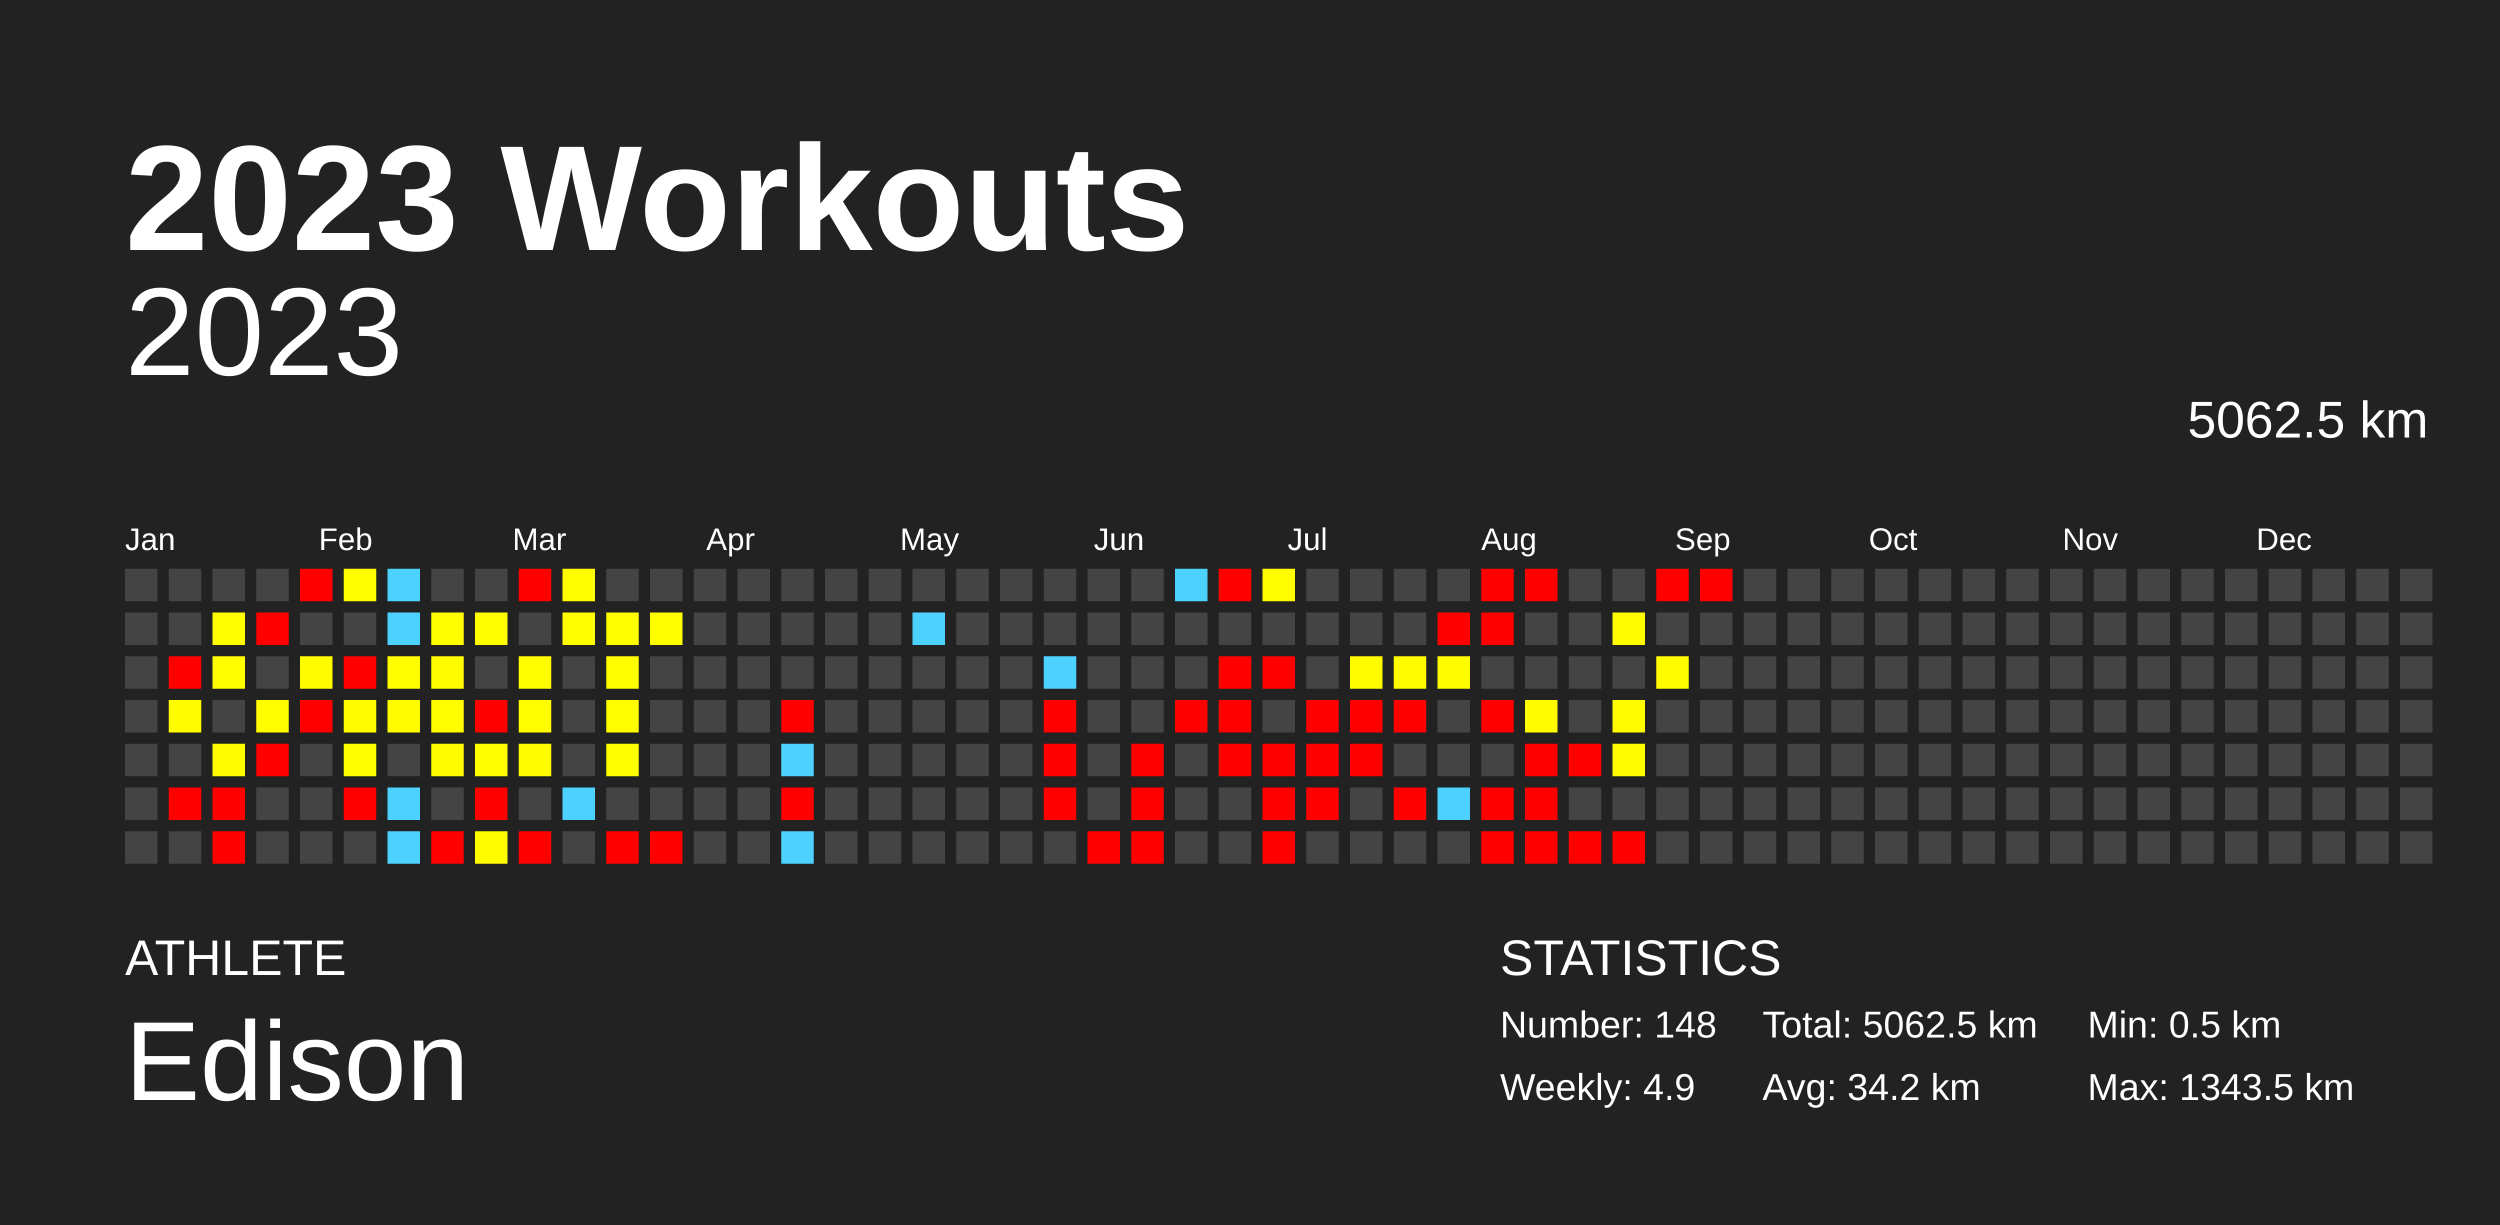
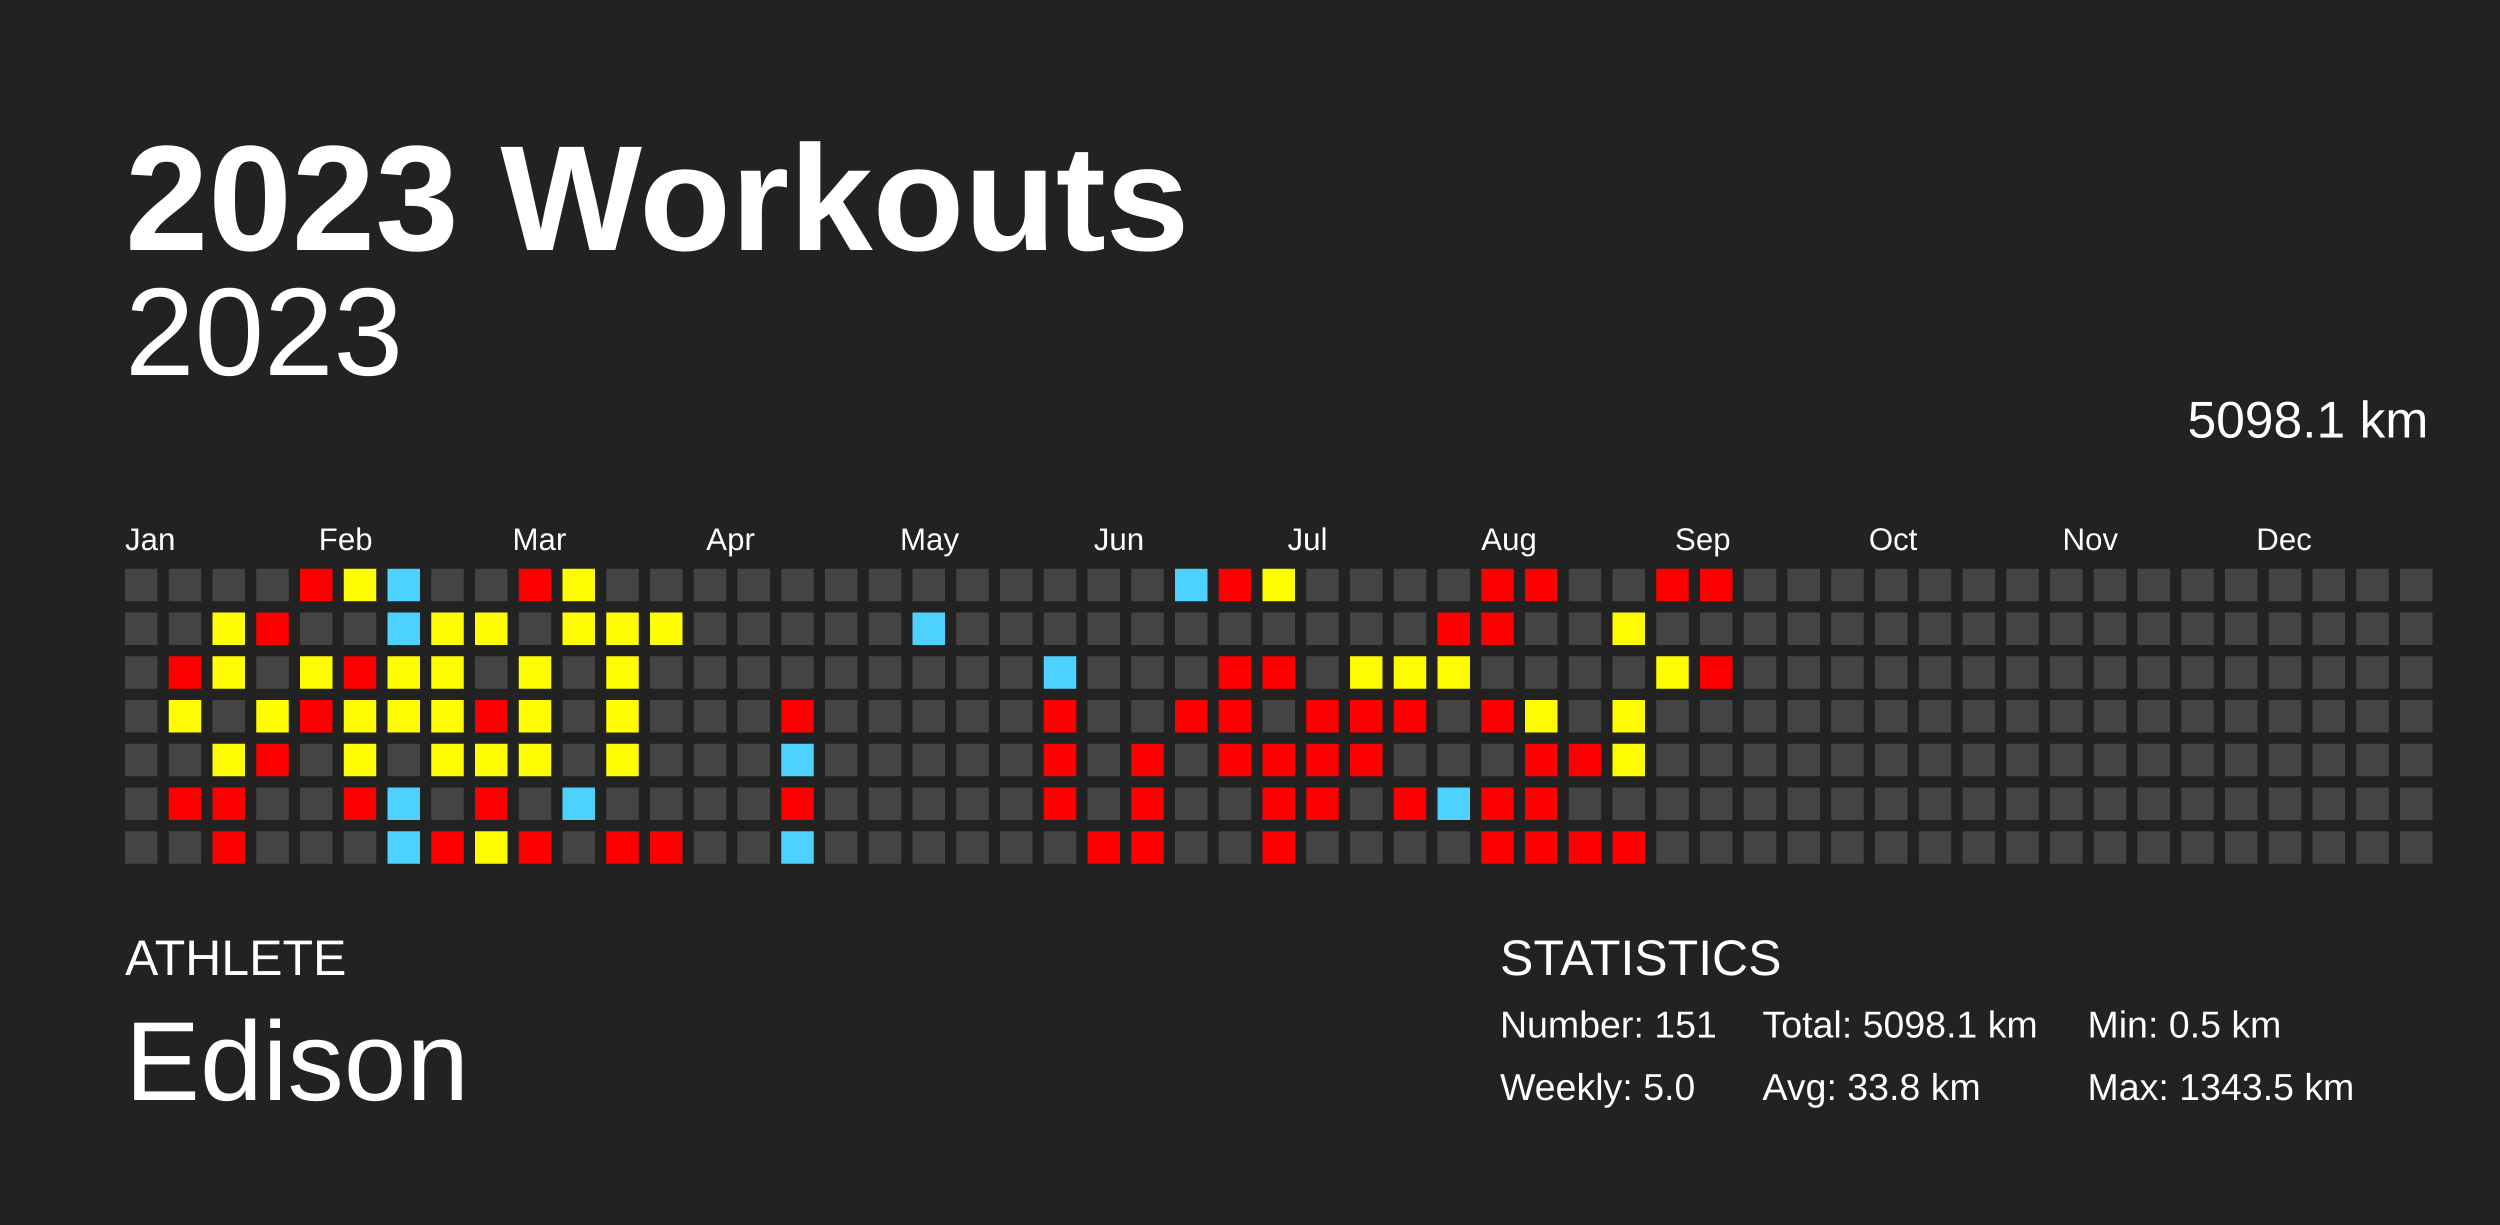
<svg xmlns="http://www.w3.org/2000/svg" baseProfile="full" height="98mm" version="1.1" viewBox="0,0,200,98" width="200mm">
  <defs />
  <rect fill="#222222" height="98" width="200" x="0" y="0" />
  <text fill="#FFFFFF" style="font-size:12px; font-family:Arial; font-weight:bold;" x="10" y="20">2023 Workouts</text>
  <text fill="#FFFFFF" style="font-size:4px; font-family:Arial" x="10" y="78">ATHLETE</text>
  <text fill="#FFFFFF" style="font-size:9px; font-family:Arial" x="10" y="88">Edison</text>
  <text fill="#FFFFFF" style="font-size:4px; font-family:Arial" x="120" y="78">STATISTICS</text>
-   <text fill="#FFFFFF" style="font-size:3px; font-family:Arial" x="120" y="83">Number: 148</text>
-   <text fill="#FFFFFF" style="font-size:3px; font-family:Arial" x="120" y="88">Weekly: 4.9</text>
-   <text fill="#FFFFFF" style="font-size:3px; font-family:Arial" x="141" y="83">Total: 5062.5 km</text>
-   <text fill="#FFFFFF" style="font-size:3px; font-family:Arial" x="141" y="88">Avg: 34.2 km</text>
+   <text fill="#FFFFFF" style="font-size:3px; font-family:Arial" x="120" y="83">Number: 151</text>
+   <text fill="#FFFFFF" style="font-size:3px; font-family:Arial" x="120" y="88">Weekly: 5.0</text>
+   <text fill="#FFFFFF" style="font-size:3px; font-family:Arial" x="141" y="83">Total: 5098.1 km</text>
+   <text fill="#FFFFFF" style="font-size:3px; font-family:Arial" x="141" y="88">Avg: 33.8 km</text>
  <text fill="#FFFFFF" style="font-size:3px; font-family:Arial" x="167" y="83">Min: 0.5 km</text>
  <text fill="#FFFFFF" style="font-size:3px; font-family:Arial" x="167" y="88">Max: 1343.5 km</text>
  <text alignment-baseline="hanging" fill="#FFFFFF" style="font-size:10.0px; font-family:Arial;" x="10" y="30">2023</text>
-   <text alignment-baseline="hanging" fill="#FFFFFF" style="font-size:4.125px; font-family:Arial;" x="175" y="35">5062.5 km</text>
+   <text alignment-baseline="hanging" fill="#FFFFFF" style="font-size:4.125px; font-family:Arial;" x="175" y="35">5098.1 km</text>
  <text fill="#FFFFFF" style="font-size:2.5px; font-family:Arial" x="10.0" y="44">Jan</text>
  <text fill="#FFFFFF" style="font-size:2.5px; font-family:Arial" x="25.5" y="44">Feb</text>
  <text fill="#FFFFFF" style="font-size:2.5px; font-family:Arial" x="41.0" y="44">Mar</text>
  <text fill="#FFFFFF" style="font-size:2.5px; font-family:Arial" x="56.5" y="44">Apr</text>
  <text fill="#FFFFFF" style="font-size:2.5px; font-family:Arial" x="72.0" y="44">May</text>
  <text fill="#FFFFFF" style="font-size:2.5px; font-family:Arial" x="87.5" y="44">Jun</text>
  <text fill="#FFFFFF" style="font-size:2.5px; font-family:Arial" x="103.0" y="44">Jul</text>
  <text fill="#FFFFFF" style="font-size:2.5px; font-family:Arial" x="118.5" y="44">Aug</text>
  <text fill="#FFFFFF" style="font-size:2.5px; font-family:Arial" x="134.0" y="44">Sep</text>
  <text fill="#FFFFFF" style="font-size:2.5px; font-family:Arial" x="149.5" y="44">Oct</text>
  <text fill="#FFFFFF" style="font-size:2.5px; font-family:Arial" x="165.0" y="44">Nov</text>
  <text fill="#FFFFFF" style="font-size:2.5px; font-family:Arial" x="180.5" y="44">Dec</text>
  <rect fill="#444444" height="2.6" width="2.6" x="10.0" y="45.5" />
  <rect fill="#444444" height="2.6" width="2.6" x="10.0" y="49.0" />
  <rect fill="#444444" height="2.6" width="2.6" x="10.0" y="52.5" />
  <rect fill="#444444" height="2.6" width="2.6" x="10.0" y="56.0" />
  <rect fill="#444444" height="2.6" width="2.6" x="10.0" y="59.5" />
  <rect fill="#444444" height="2.6" width="2.6" x="10.0" y="63.0" />
  <rect fill="#444444" height="2.6" width="2.6" x="10.0" y="66.5" />
  <rect fill="#444444" height="2.6" width="2.6" x="13.5" y="45.5" />
  <rect fill="#444444" height="2.6" width="2.6" x="13.5" y="49.0" />
  <rect fill="red" height="2.6" width="2.6" x="13.5" y="52.5" />
  <rect fill="#fffc00" height="2.6" width="2.6" x="13.5" y="56.0" />
  <rect fill="#444444" height="2.6" width="2.6" x="13.5" y="59.5" />
  <rect fill="red" height="2.6" width="2.6" x="13.5" y="63.0" />
  <rect fill="#444444" height="2.6" width="2.6" x="13.5" y="66.5" />
  <rect fill="#444444" height="2.6" width="2.6" x="17.0" y="45.5" />
  <rect fill="#fffd00" height="2.6" width="2.6" x="17.0" y="49.0" />
  <rect fill="#fffd00" height="2.6" width="2.6" x="17.0" y="52.5" />
  <rect fill="#444444" height="2.6" width="2.6" x="17.0" y="56.0" />
  <rect fill="#fffc00" height="2.6" width="2.6" x="17.0" y="59.5" />
  <rect fill="red" height="2.6" width="2.6" x="17.0" y="63.0" />
  <rect fill="red" height="2.6" width="2.6" x="17.0" y="66.5" />
  <rect fill="#444444" height="2.6" width="2.6" x="20.5" y="45.5" />
  <rect fill="red" height="2.6" width="2.6" x="20.5" y="49.0" />
  <rect fill="#444444" height="2.6" width="2.6" x="20.5" y="52.5" />
  <rect fill="#fffd00" height="2.6" width="2.6" x="20.5" y="56.0" />
  <rect fill="red" height="2.6" width="2.6" x="20.5" y="59.5" />
  <rect fill="#444444" height="2.6" width="2.6" x="20.5" y="63.0" />
  <rect fill="#444444" height="2.6" width="2.6" x="20.5" y="66.5" />
  <rect fill="red" height="2.6" width="2.6" x="24.0" y="45.5" />
  <rect fill="#444444" height="2.6" width="2.6" x="24.0" y="49.0" />
  <rect fill="#fffc00" height="2.6" width="2.6" x="24.0" y="52.5" />
  <rect fill="red" height="2.6" width="2.6" x="24.0" y="56.0" />
  <rect fill="#444444" height="2.6" width="2.6" x="24.0" y="59.5" />
  <rect fill="#444444" height="2.6" width="2.6" x="24.0" y="63.0" />
  <rect fill="#444444" height="2.6" width="2.6" x="24.0" y="66.5" />
  <rect fill="#fffd00" height="2.6" width="2.6" x="27.5" y="45.5" />
  <rect fill="#444444" height="2.6" width="2.6" x="27.5" y="49.0" />
  <rect fill="red" height="2.6" width="2.6" x="27.5" y="52.5" />
  <rect fill="#fffc00" height="2.6" width="2.6" x="27.5" y="56.0" />
  <rect fill="#fffd00" height="2.6" width="2.6" x="27.5" y="59.5" />
  <rect fill="red" height="2.6" width="2.6" x="27.5" y="63.0" />
  <rect fill="#444444" height="2.6" width="2.6" x="27.5" y="66.5" />
  <rect fill="#4dd2ff" height="2.6" width="2.6" x="31.0" y="45.5" />
  <rect fill="#4dd2ff" height="2.6" width="2.6" x="31.0" y="49.0" />
  <rect fill="#fffd00" height="2.6" width="2.6" x="31.0" y="52.5" />
  <rect fill="#fffc00" height="2.6" width="2.6" x="31.0" y="56.0" />
  <rect fill="#444444" height="2.6" width="2.6" x="31.0" y="59.5" />
  <rect fill="#4dd2ff" height="2.6" width="2.6" x="31.0" y="63.0" />
  <rect fill="#4dd2ff" height="2.6" width="2.6" x="31.0" y="66.5" />
  <rect fill="#444444" height="2.6" width="2.6" x="34.5" y="45.5" />
  <rect fill="#fffd00" height="2.6" width="2.6" x="34.5" y="49.0" />
  <rect fill="#fffc00" height="2.6" width="2.6" x="34.5" y="52.5" />
  <rect fill="#fffd00" height="2.6" width="2.6" x="34.5" y="56.0" />
  <rect fill="#fffc00" height="2.6" width="2.6" x="34.5" y="59.5" />
  <rect fill="#444444" height="2.6" width="2.6" x="34.5" y="63.0" />
  <rect fill="red" height="2.6" width="2.6" x="34.5" y="66.5" />
  <rect fill="#444444" height="2.6" width="2.6" x="38.0" y="45.5" />
  <rect fill="#fffd00" height="2.6" width="2.6" x="38.0" y="49.0" />
  <rect fill="#444444" height="2.6" width="2.6" x="38.0" y="52.5" />
  <rect fill="red" height="2.6" width="2.6" x="38.0" y="56.0" />
  <rect fill="#fffd00" height="2.6" width="2.6" x="38.0" y="59.5" />
  <rect fill="red" height="2.6" width="2.6" x="38.0" y="63.0" />
  <rect fill="#fffc00" height="2.6" width="2.6" x="38.0" y="66.5" />
  <rect fill="red" height="2.6" width="2.6" x="41.5" y="45.5" />
  <rect fill="#444444" height="2.6" width="2.6" x="41.5" y="49.0" />
  <rect fill="#fffd00" height="2.6" width="2.6" x="41.5" y="52.5" />
  <rect fill="#fffd00" height="2.6" width="2.6" x="41.5" y="56.0" />
  <rect fill="#fffc00" height="2.6" width="2.6" x="41.5" y="59.5" />
  <rect fill="#444444" height="2.6" width="2.6" x="41.5" y="63.0" />
  <rect fill="red" height="2.6" width="2.6" x="41.5" y="66.5" />
  <rect fill="#fffd00" height="2.6" width="2.6" x="45.0" y="45.5" />
  <rect fill="#fffd00" height="2.6" width="2.6" x="45.0" y="49.0" />
  <rect fill="#444444" height="2.6" width="2.6" x="45.0" y="52.5" />
  <rect fill="#444444" height="2.6" width="2.6" x="45.0" y="56.0" />
  <rect fill="#444444" height="2.6" width="2.6" x="45.0" y="59.5" />
  <rect fill="#4dd2ff" height="2.6" width="2.6" x="45.0" y="63.0" />
  <rect fill="#444444" height="2.6" width="2.6" x="45.0" y="66.5" />
  <rect fill="#444444" height="2.6" width="2.6" x="48.5" y="45.5" />
  <rect fill="#fffd00" height="2.6" width="2.6" x="48.5" y="49.0" />
  <rect fill="#fffd00" height="2.6" width="2.6" x="48.5" y="52.5" />
  <rect fill="#fffd00" height="2.6" width="2.6" x="48.5" y="56.0" />
  <rect fill="#fffd00" height="2.6" width="2.6" x="48.5" y="59.5" />
  <rect fill="#444444" height="2.6" width="2.6" x="48.5" y="63.0" />
  <rect fill="red" height="2.6" width="2.6" x="48.5" y="66.5" />
  <rect fill="#444444" height="2.6" width="2.6" x="52.0" y="45.5" />
  <rect fill="#fffd00" height="2.6" width="2.6" x="52.0" y="49.0" />
  <rect fill="#444444" height="2.6" width="2.6" x="52.0" y="52.5" />
  <rect fill="#444444" height="2.6" width="2.6" x="52.0" y="56.0" />
  <rect fill="#444444" height="2.6" width="2.6" x="52.0" y="59.5" />
  <rect fill="#444444" height="2.6" width="2.6" x="52.0" y="63.0" />
  <rect fill="red" height="2.6" width="2.6" x="52.0" y="66.5" />
  <rect fill="#444444" height="2.6" width="2.6" x="55.5" y="45.5" />
  <rect fill="#444444" height="2.6" width="2.6" x="55.5" y="49.0" />
  <rect fill="#444444" height="2.6" width="2.6" x="55.5" y="52.5" />
  <rect fill="#444444" height="2.6" width="2.6" x="55.5" y="56.0" />
  <rect fill="#444444" height="2.6" width="2.6" x="55.5" y="59.5" />
  <rect fill="#444444" height="2.6" width="2.6" x="55.5" y="63.0" />
  <rect fill="#444444" height="2.6" width="2.6" x="55.5" y="66.5" />
  <rect fill="#444444" height="2.6" width="2.6" x="59.0" y="45.5" />
  <rect fill="#444444" height="2.6" width="2.6" x="59.0" y="49.0" />
  <rect fill="#444444" height="2.6" width="2.6" x="59.0" y="52.5" />
  <rect fill="#444444" height="2.6" width="2.6" x="59.0" y="56.0" />
  <rect fill="#444444" height="2.6" width="2.6" x="59.0" y="59.5" />
  <rect fill="#444444" height="2.6" width="2.6" x="59.0" y="63.0" />
  <rect fill="#444444" height="2.6" width="2.6" x="59.0" y="66.5" />
  <rect fill="#444444" height="2.6" width="2.6" x="62.5" y="45.5" />
  <rect fill="#444444" height="2.6" width="2.6" x="62.5" y="49.0" />
  <rect fill="#444444" height="2.6" width="2.6" x="62.5" y="52.5" />
  <rect fill="red" height="2.6" width="2.6" x="62.5" y="56.0" />
  <rect fill="#4dd2ff" height="2.6" width="2.6" x="62.5" y="59.5" />
  <rect fill="red" height="2.6" width="2.6" x="62.5" y="63.0" />
  <rect fill="#4dd2ff" height="2.6" width="2.6" x="62.5" y="66.5" />
  <rect fill="#444444" height="2.6" width="2.6" x="66.0" y="45.5" />
  <rect fill="#444444" height="2.6" width="2.6" x="66.0" y="49.0" />
  <rect fill="#444444" height="2.6" width="2.6" x="66.0" y="52.5" />
  <rect fill="#444444" height="2.6" width="2.6" x="66.0" y="56.0" />
  <rect fill="#444444" height="2.6" width="2.6" x="66.0" y="59.5" />
  <rect fill="#444444" height="2.6" width="2.6" x="66.0" y="63.0" />
  <rect fill="#444444" height="2.6" width="2.6" x="66.0" y="66.5" />
  <rect fill="#444444" height="2.6" width="2.6" x="69.5" y="45.5" />
  <rect fill="#444444" height="2.6" width="2.6" x="69.5" y="49.0" />
  <rect fill="#444444" height="2.6" width="2.6" x="69.5" y="52.5" />
  <rect fill="#444444" height="2.6" width="2.6" x="69.5" y="56.0" />
  <rect fill="#444444" height="2.6" width="2.6" x="69.5" y="59.5" />
  <rect fill="#444444" height="2.6" width="2.6" x="69.5" y="63.0" />
  <rect fill="#444444" height="2.6" width="2.6" x="69.5" y="66.5" />
  <rect fill="#444444" height="2.6" width="2.6" x="73.0" y="45.5" />
  <rect fill="#4dd2ff" height="2.6" width="2.6" x="73.0" y="49.0" />
  <rect fill="#444444" height="2.6" width="2.6" x="73.0" y="52.5" />
  <rect fill="#444444" height="2.6" width="2.6" x="73.0" y="56.0" />
  <rect fill="#444444" height="2.6" width="2.6" x="73.0" y="59.5" />
  <rect fill="#444444" height="2.6" width="2.6" x="73.0" y="63.0" />
  <rect fill="#444444" height="2.6" width="2.6" x="73.0" y="66.5" />
  <rect fill="#444444" height="2.6" width="2.6" x="76.5" y="45.5" />
  <rect fill="#444444" height="2.6" width="2.6" x="76.5" y="49.0" />
  <rect fill="#444444" height="2.6" width="2.6" x="76.5" y="52.5" />
  <rect fill="#444444" height="2.6" width="2.6" x="76.5" y="56.0" />
  <rect fill="#444444" height="2.6" width="2.6" x="76.5" y="59.5" />
  <rect fill="#444444" height="2.6" width="2.6" x="76.5" y="63.0" />
  <rect fill="#444444" height="2.6" width="2.6" x="76.5" y="66.5" />
  <rect fill="#444444" height="2.6" width="2.6" x="80.0" y="45.5" />
  <rect fill="#444444" height="2.6" width="2.6" x="80.0" y="49.0" />
  <rect fill="#444444" height="2.6" width="2.6" x="80.0" y="52.5" />
  <rect fill="#444444" height="2.6" width="2.6" x="80.0" y="56.0" />
  <rect fill="#444444" height="2.6" width="2.6" x="80.0" y="59.5" />
  <rect fill="#444444" height="2.6" width="2.6" x="80.0" y="63.0" />
  <rect fill="#444444" height="2.6" width="2.6" x="80.0" y="66.5" />
  <rect fill="#444444" height="2.6" width="2.6" x="83.5" y="45.5" />
  <rect fill="#444444" height="2.6" width="2.6" x="83.5" y="49.0" />
  <rect fill="#4dd2ff" height="2.6" width="2.6" x="83.5" y="52.5" />
  <rect fill="red" height="2.6" width="2.6" x="83.5" y="56.0" />
  <rect fill="red" height="2.6" width="2.6" x="83.5" y="59.5" />
  <rect fill="red" height="2.6" width="2.6" x="83.5" y="63.0" />
  <rect fill="#444444" height="2.6" width="2.6" x="83.5" y="66.5" />
  <rect fill="#444444" height="2.6" width="2.6" x="87.0" y="45.5" />
  <rect fill="#444444" height="2.6" width="2.6" x="87.0" y="49.0" />
  <rect fill="#444444" height="2.6" width="2.6" x="87.0" y="52.5" />
  <rect fill="#444444" height="2.6" width="2.6" x="87.0" y="56.0" />
  <rect fill="#444444" height="2.6" width="2.6" x="87.0" y="59.5" />
  <rect fill="#444444" height="2.6" width="2.6" x="87.0" y="63.0" />
  <rect fill="red" height="2.6" width="2.6" x="87.0" y="66.5" />
  <rect fill="#444444" height="2.6" width="2.6" x="90.5" y="45.5" />
  <rect fill="#444444" height="2.6" width="2.6" x="90.5" y="49.0" />
  <rect fill="#444444" height="2.6" width="2.6" x="90.5" y="52.5" />
  <rect fill="#444444" height="2.6" width="2.6" x="90.5" y="56.0" />
  <rect fill="red" height="2.6" width="2.6" x="90.5" y="59.5" />
  <rect fill="red" height="2.6" width="2.6" x="90.5" y="63.0" />
  <rect fill="red" height="2.6" width="2.6" x="90.5" y="66.5" />
  <rect fill="#4dd2ff" height="2.6" width="2.6" x="94.0" y="45.5" />
  <rect fill="#444444" height="2.6" width="2.6" x="94.0" y="49.0" />
  <rect fill="#444444" height="2.6" width="2.6" x="94.0" y="52.5" />
  <rect fill="red" height="2.6" width="2.6" x="94.0" y="56.0" />
  <rect fill="#444444" height="2.6" width="2.6" x="94.0" y="59.5" />
  <rect fill="#444444" height="2.6" width="2.6" x="94.0" y="63.0" />
  <rect fill="#444444" height="2.6" width="2.6" x="94.0" y="66.5" />
  <rect fill="red" height="2.6" width="2.6" x="97.5" y="45.5" />
  <rect fill="#444444" height="2.6" width="2.6" x="97.5" y="49.0" />
  <rect fill="red" height="2.6" width="2.6" x="97.5" y="52.5" />
  <rect fill="red" height="2.6" width="2.6" x="97.5" y="56.0" />
  <rect fill="red" height="2.6" width="2.6" x="97.5" y="59.5" />
  <rect fill="#444444" height="2.6" width="2.6" x="97.5" y="63.0" />
  <rect fill="#444444" height="2.6" width="2.6" x="97.5" y="66.5" />
  <rect fill="#fffd00" height="2.6" width="2.6" x="101.0" y="45.5" />
  <rect fill="#444444" height="2.6" width="2.6" x="101.0" y="49.0" />
  <rect fill="red" height="2.6" width="2.6" x="101.0" y="52.5" />
  <rect fill="#444444" height="2.6" width="2.6" x="101.0" y="56.0" />
  <rect fill="red" height="2.6" width="2.6" x="101.0" y="59.5" />
  <rect fill="red" height="2.6" width="2.6" x="101.0" y="63.0" />
  <rect fill="red" height="2.6" width="2.6" x="101.0" y="66.5" />
  <rect fill="#444444" height="2.6" width="2.6" x="104.5" y="45.5" />
  <rect fill="#444444" height="2.6" width="2.6" x="104.5" y="49.0" />
  <rect fill="#444444" height="2.6" width="2.6" x="104.5" y="52.5" />
  <rect fill="red" height="2.6" width="2.6" x="104.5" y="56.0" />
  <rect fill="red" height="2.6" width="2.6" x="104.5" y="59.5" />
  <rect fill="red" height="2.6" width="2.6" x="104.5" y="63.0" />
  <rect fill="#444444" height="2.6" width="2.6" x="104.5" y="66.5" />
  <rect fill="#444444" height="2.6" width="2.6" x="108.0" y="45.5" />
  <rect fill="#444444" height="2.6" width="2.6" x="108.0" y="49.0" />
  <rect fill="#fffc00" height="2.6" width="2.6" x="108.0" y="52.5" />
  <rect fill="red" height="2.6" width="2.6" x="108.0" y="56.0" />
  <rect fill="red" height="2.6" width="2.6" x="108.0" y="59.5" />
  <rect fill="#444444" height="2.6" width="2.6" x="108.0" y="63.0" />
  <rect fill="#444444" height="2.6" width="2.6" x="108.0" y="66.5" />
  <rect fill="#444444" height="2.6" width="2.6" x="111.5" y="45.5" />
  <rect fill="#444444" height="2.6" width="2.6" x="111.5" y="49.0" />
  <rect fill="#fffc00" height="2.6" width="2.6" x="111.5" y="52.5" />
  <rect fill="red" height="2.6" width="2.6" x="111.5" y="56.0" />
  <rect fill="#444444" height="2.6" width="2.6" x="111.5" y="59.5" />
  <rect fill="red" height="2.6" width="2.6" x="111.5" y="63.0" />
  <rect fill="#444444" height="2.6" width="2.6" x="111.5" y="66.5" />
  <rect fill="#444444" height="2.6" width="2.6" x="115.0" y="45.5" />
  <rect fill="red" height="2.6" width="2.6" x="115.0" y="49.0" />
  <rect fill="#fffc00" height="2.6" width="2.6" x="115.0" y="52.5" />
  <rect fill="#444444" height="2.6" width="2.6" x="115.0" y="56.0" />
  <rect fill="#444444" height="2.6" width="2.6" x="115.0" y="59.5" />
  <rect fill="#4dd2ff" height="2.6" width="2.6" x="115.0" y="63.0" />
  <rect fill="#444444" height="2.6" width="2.6" x="115.0" y="66.5" />
  <rect fill="red" height="2.6" width="2.6" x="118.5" y="45.5" />
  <rect fill="red" height="2.6" width="2.6" x="118.5" y="49.0" />
  <rect fill="#444444" height="2.6" width="2.6" x="118.5" y="52.5" />
  <rect fill="red" height="2.6" width="2.6" x="118.5" y="56.0" />
  <rect fill="#444444" height="2.6" width="2.6" x="118.5" y="59.5" />
  <rect fill="red" height="2.6" width="2.6" x="118.5" y="63.0" />
  <rect fill="red" height="2.6" width="2.6" x="118.5" y="66.5" />
  <rect fill="red" height="2.6" width="2.6" x="122.0" y="45.5" />
  <rect fill="#444444" height="2.6" width="2.6" x="122.0" y="49.0" />
  <rect fill="#444444" height="2.6" width="2.6" x="122.0" y="52.5" />
  <rect fill="#fffc00" height="2.6" width="2.6" x="122.0" y="56.0" />
  <rect fill="red" height="2.6" width="2.6" x="122.0" y="59.5" />
  <rect fill="red" height="2.6" width="2.6" x="122.0" y="63.0" />
  <rect fill="red" height="2.6" width="2.6" x="122.0" y="66.5" />
  <rect fill="#444444" height="2.6" width="2.6" x="125.5" y="45.5" />
  <rect fill="#444444" height="2.6" width="2.6" x="125.5" y="49.0" />
  <rect fill="#444444" height="2.6" width="2.6" x="125.5" y="52.5" />
  <rect fill="#444444" height="2.6" width="2.6" x="125.5" y="56.0" />
  <rect fill="red" height="2.6" width="2.6" x="125.5" y="59.5" />
  <rect fill="#444444" height="2.6" width="2.6" x="125.5" y="63.0" />
  <rect fill="red" height="2.6" width="2.6" x="125.5" y="66.5" />
  <rect fill="#444444" height="2.6" width="2.6" x="129.0" y="45.5" />
  <rect fill="#fffc00" height="2.6" width="2.6" x="129.0" y="49.0" />
  <rect fill="#444444" height="2.6" width="2.6" x="129.0" y="52.5" />
  <rect fill="#fffc00" height="2.6" width="2.6" x="129.0" y="56.0" />
  <rect fill="#fffc00" height="2.6" width="2.6" x="129.0" y="59.5" />
  <rect fill="#444444" height="2.6" width="2.6" x="129.0" y="63.0" />
  <rect fill="red" height="2.6" width="2.6" x="129.0" y="66.5" />
  <rect fill="red" height="2.6" width="2.6" x="132.5" y="45.5" />
  <rect fill="#444444" height="2.6" width="2.6" x="132.5" y="49.0" />
  <rect fill="#fffc00" height="2.6" width="2.6" x="132.5" y="52.5" />
  <rect fill="#444444" height="2.6" width="2.6" x="132.5" y="56.0" />
  <rect fill="#444444" height="2.6" width="2.6" x="132.5" y="59.5" />
  <rect fill="#444444" height="2.6" width="2.6" x="132.5" y="63.0" />
  <rect fill="#444444" height="2.6" width="2.6" x="132.5" y="66.5" />
  <rect fill="red" height="2.6" width="2.6" x="136.0" y="45.5" />
  <rect fill="#444444" height="2.6" width="2.6" x="136.0" y="49.0" />
-   <rect fill="#444444" height="2.6" width="2.6" x="136.0" y="52.5" />
+   <rect fill="red" height="2.6" width="2.6" x="136.0" y="52.5" />
  <rect fill="#444444" height="2.6" width="2.6" x="136.0" y="56.0" />
  <rect fill="#444444" height="2.6" width="2.6" x="136.0" y="59.5" />
  <rect fill="#444444" height="2.6" width="2.6" x="136.0" y="63.0" />
  <rect fill="#444444" height="2.6" width="2.6" x="136.0" y="66.5" />
  <rect fill="#444444" height="2.6" width="2.6" x="139.5" y="45.5" />
  <rect fill="#444444" height="2.6" width="2.6" x="139.5" y="49.0" />
  <rect fill="#444444" height="2.6" width="2.6" x="139.5" y="52.5" />
  <rect fill="#444444" height="2.6" width="2.6" x="139.5" y="56.0" />
  <rect fill="#444444" height="2.6" width="2.6" x="139.5" y="59.5" />
  <rect fill="#444444" height="2.6" width="2.6" x="139.5" y="63.0" />
  <rect fill="#444444" height="2.6" width="2.6" x="139.5" y="66.5" />
  <rect fill="#444444" height="2.6" width="2.6" x="143.0" y="45.5" />
  <rect fill="#444444" height="2.6" width="2.6" x="143.0" y="49.0" />
  <rect fill="#444444" height="2.6" width="2.6" x="143.0" y="52.5" />
  <rect fill="#444444" height="2.6" width="2.6" x="143.0" y="56.0" />
  <rect fill="#444444" height="2.6" width="2.6" x="143.0" y="59.5" />
  <rect fill="#444444" height="2.6" width="2.6" x="143.0" y="63.0" />
  <rect fill="#444444" height="2.6" width="2.6" x="143.0" y="66.5" />
  <rect fill="#444444" height="2.6" width="2.6" x="146.5" y="45.5" />
  <rect fill="#444444" height="2.6" width="2.6" x="146.5" y="49.0" />
  <rect fill="#444444" height="2.6" width="2.6" x="146.5" y="52.5" />
  <rect fill="#444444" height="2.6" width="2.6" x="146.5" y="56.0" />
  <rect fill="#444444" height="2.6" width="2.6" x="146.5" y="59.5" />
  <rect fill="#444444" height="2.6" width="2.6" x="146.5" y="63.0" />
  <rect fill="#444444" height="2.6" width="2.6" x="146.5" y="66.5" />
  <rect fill="#444444" height="2.6" width="2.6" x="150.0" y="45.5" />
  <rect fill="#444444" height="2.6" width="2.6" x="150.0" y="49.0" />
  <rect fill="#444444" height="2.6" width="2.6" x="150.0" y="52.5" />
  <rect fill="#444444" height="2.6" width="2.6" x="150.0" y="56.0" />
  <rect fill="#444444" height="2.6" width="2.6" x="150.0" y="59.5" />
  <rect fill="#444444" height="2.6" width="2.6" x="150.0" y="63.0" />
  <rect fill="#444444" height="2.6" width="2.6" x="150.0" y="66.5" />
  <rect fill="#444444" height="2.6" width="2.6" x="153.5" y="45.5" />
  <rect fill="#444444" height="2.6" width="2.6" x="153.5" y="49.0" />
  <rect fill="#444444" height="2.6" width="2.6" x="153.5" y="52.5" />
  <rect fill="#444444" height="2.6" width="2.6" x="153.5" y="56.0" />
  <rect fill="#444444" height="2.6" width="2.6" x="153.5" y="59.5" />
  <rect fill="#444444" height="2.6" width="2.6" x="153.5" y="63.0" />
  <rect fill="#444444" height="2.6" width="2.6" x="153.5" y="66.5" />
  <rect fill="#444444" height="2.6" width="2.6" x="157.0" y="45.5" />
  <rect fill="#444444" height="2.6" width="2.6" x="157.0" y="49.0" />
  <rect fill="#444444" height="2.6" width="2.6" x="157.0" y="52.5" />
  <rect fill="#444444" height="2.6" width="2.6" x="157.0" y="56.0" />
  <rect fill="#444444" height="2.6" width="2.6" x="157.0" y="59.5" />
  <rect fill="#444444" height="2.6" width="2.6" x="157.0" y="63.0" />
  <rect fill="#444444" height="2.6" width="2.6" x="157.0" y="66.5" />
  <rect fill="#444444" height="2.6" width="2.6" x="160.5" y="45.5" />
  <rect fill="#444444" height="2.6" width="2.6" x="160.5" y="49.0" />
  <rect fill="#444444" height="2.6" width="2.6" x="160.5" y="52.5" />
  <rect fill="#444444" height="2.6" width="2.6" x="160.5" y="56.0" />
  <rect fill="#444444" height="2.6" width="2.6" x="160.5" y="59.5" />
  <rect fill="#444444" height="2.6" width="2.6" x="160.5" y="63.0" />
  <rect fill="#444444" height="2.6" width="2.6" x="160.5" y="66.5" />
  <rect fill="#444444" height="2.6" width="2.6" x="164.0" y="45.5" />
  <rect fill="#444444" height="2.6" width="2.6" x="164.0" y="49.0" />
  <rect fill="#444444" height="2.6" width="2.6" x="164.0" y="52.5" />
  <rect fill="#444444" height="2.6" width="2.6" x="164.0" y="56.0" />
  <rect fill="#444444" height="2.6" width="2.6" x="164.0" y="59.5" />
  <rect fill="#444444" height="2.6" width="2.6" x="164.0" y="63.0" />
  <rect fill="#444444" height="2.6" width="2.6" x="164.0" y="66.5" />
  <rect fill="#444444" height="2.6" width="2.6" x="167.5" y="45.5" />
  <rect fill="#444444" height="2.6" width="2.6" x="167.5" y="49.0" />
  <rect fill="#444444" height="2.6" width="2.6" x="167.5" y="52.5" />
  <rect fill="#444444" height="2.6" width="2.6" x="167.5" y="56.0" />
  <rect fill="#444444" height="2.6" width="2.6" x="167.5" y="59.5" />
  <rect fill="#444444" height="2.6" width="2.6" x="167.5" y="63.0" />
  <rect fill="#444444" height="2.6" width="2.6" x="167.5" y="66.5" />
  <rect fill="#444444" height="2.6" width="2.6" x="171.0" y="45.5" />
  <rect fill="#444444" height="2.6" width="2.6" x="171.0" y="49.0" />
  <rect fill="#444444" height="2.6" width="2.6" x="171.0" y="52.5" />
  <rect fill="#444444" height="2.6" width="2.6" x="171.0" y="56.0" />
  <rect fill="#444444" height="2.6" width="2.6" x="171.0" y="59.5" />
  <rect fill="#444444" height="2.6" width="2.6" x="171.0" y="63.0" />
  <rect fill="#444444" height="2.6" width="2.6" x="171.0" y="66.5" />
  <rect fill="#444444" height="2.6" width="2.6" x="174.5" y="45.5" />
  <rect fill="#444444" height="2.6" width="2.6" x="174.5" y="49.0" />
  <rect fill="#444444" height="2.6" width="2.6" x="174.5" y="52.5" />
  <rect fill="#444444" height="2.6" width="2.6" x="174.5" y="56.0" />
  <rect fill="#444444" height="2.6" width="2.6" x="174.5" y="59.5" />
  <rect fill="#444444" height="2.6" width="2.6" x="174.5" y="63.0" />
  <rect fill="#444444" height="2.6" width="2.6" x="174.5" y="66.5" />
  <rect fill="#444444" height="2.6" width="2.6" x="178.0" y="45.5" />
  <rect fill="#444444" height="2.6" width="2.6" x="178.0" y="49.0" />
  <rect fill="#444444" height="2.6" width="2.6" x="178.0" y="52.5" />
  <rect fill="#444444" height="2.6" width="2.6" x="178.0" y="56.0" />
  <rect fill="#444444" height="2.6" width="2.6" x="178.0" y="59.5" />
  <rect fill="#444444" height="2.6" width="2.6" x="178.0" y="63.0" />
  <rect fill="#444444" height="2.6" width="2.6" x="178.0" y="66.5" />
  <rect fill="#444444" height="2.6" width="2.6" x="181.5" y="45.5" />
  <rect fill="#444444" height="2.6" width="2.6" x="181.5" y="49.0" />
  <rect fill="#444444" height="2.6" width="2.6" x="181.5" y="52.5" />
  <rect fill="#444444" height="2.6" width="2.6" x="181.5" y="56.0" />
  <rect fill="#444444" height="2.6" width="2.6" x="181.5" y="59.5" />
  <rect fill="#444444" height="2.6" width="2.6" x="181.5" y="63.0" />
  <rect fill="#444444" height="2.6" width="2.6" x="181.5" y="66.5" />
  <rect fill="#444444" height="2.6" width="2.6" x="185.0" y="45.5" />
  <rect fill="#444444" height="2.6" width="2.6" x="185.0" y="49.0" />
  <rect fill="#444444" height="2.6" width="2.6" x="185.0" y="52.5" />
  <rect fill="#444444" height="2.6" width="2.6" x="185.0" y="56.0" />
  <rect fill="#444444" height="2.6" width="2.6" x="185.0" y="59.5" />
  <rect fill="#444444" height="2.6" width="2.6" x="185.0" y="63.0" />
  <rect fill="#444444" height="2.6" width="2.6" x="185.0" y="66.5" />
  <rect fill="#444444" height="2.6" width="2.6" x="188.5" y="45.5" />
  <rect fill="#444444" height="2.6" width="2.6" x="188.5" y="49.0" />
  <rect fill="#444444" height="2.6" width="2.6" x="188.5" y="52.5" />
  <rect fill="#444444" height="2.6" width="2.6" x="188.5" y="56.0" />
  <rect fill="#444444" height="2.6" width="2.6" x="188.5" y="59.5" />
  <rect fill="#444444" height="2.6" width="2.6" x="188.5" y="63.0" />
  <rect fill="#444444" height="2.6" width="2.6" x="188.5" y="66.5" />
  <rect fill="#444444" height="2.6" width="2.6" x="192.0" y="45.5" />
  <rect fill="#444444" height="2.6" width="2.6" x="192.0" y="49.0" />
  <rect fill="#444444" height="2.6" width="2.6" x="192.0" y="52.5" />
  <rect fill="#444444" height="2.6" width="2.6" x="192.0" y="56.0" />
  <rect fill="#444444" height="2.6" width="2.6" x="192.0" y="59.5" />
  <rect fill="#444444" height="2.6" width="2.6" x="192.0" y="63.0" />
  <rect fill="#444444" height="2.6" width="2.6" x="192.0" y="66.5" />
</svg>
